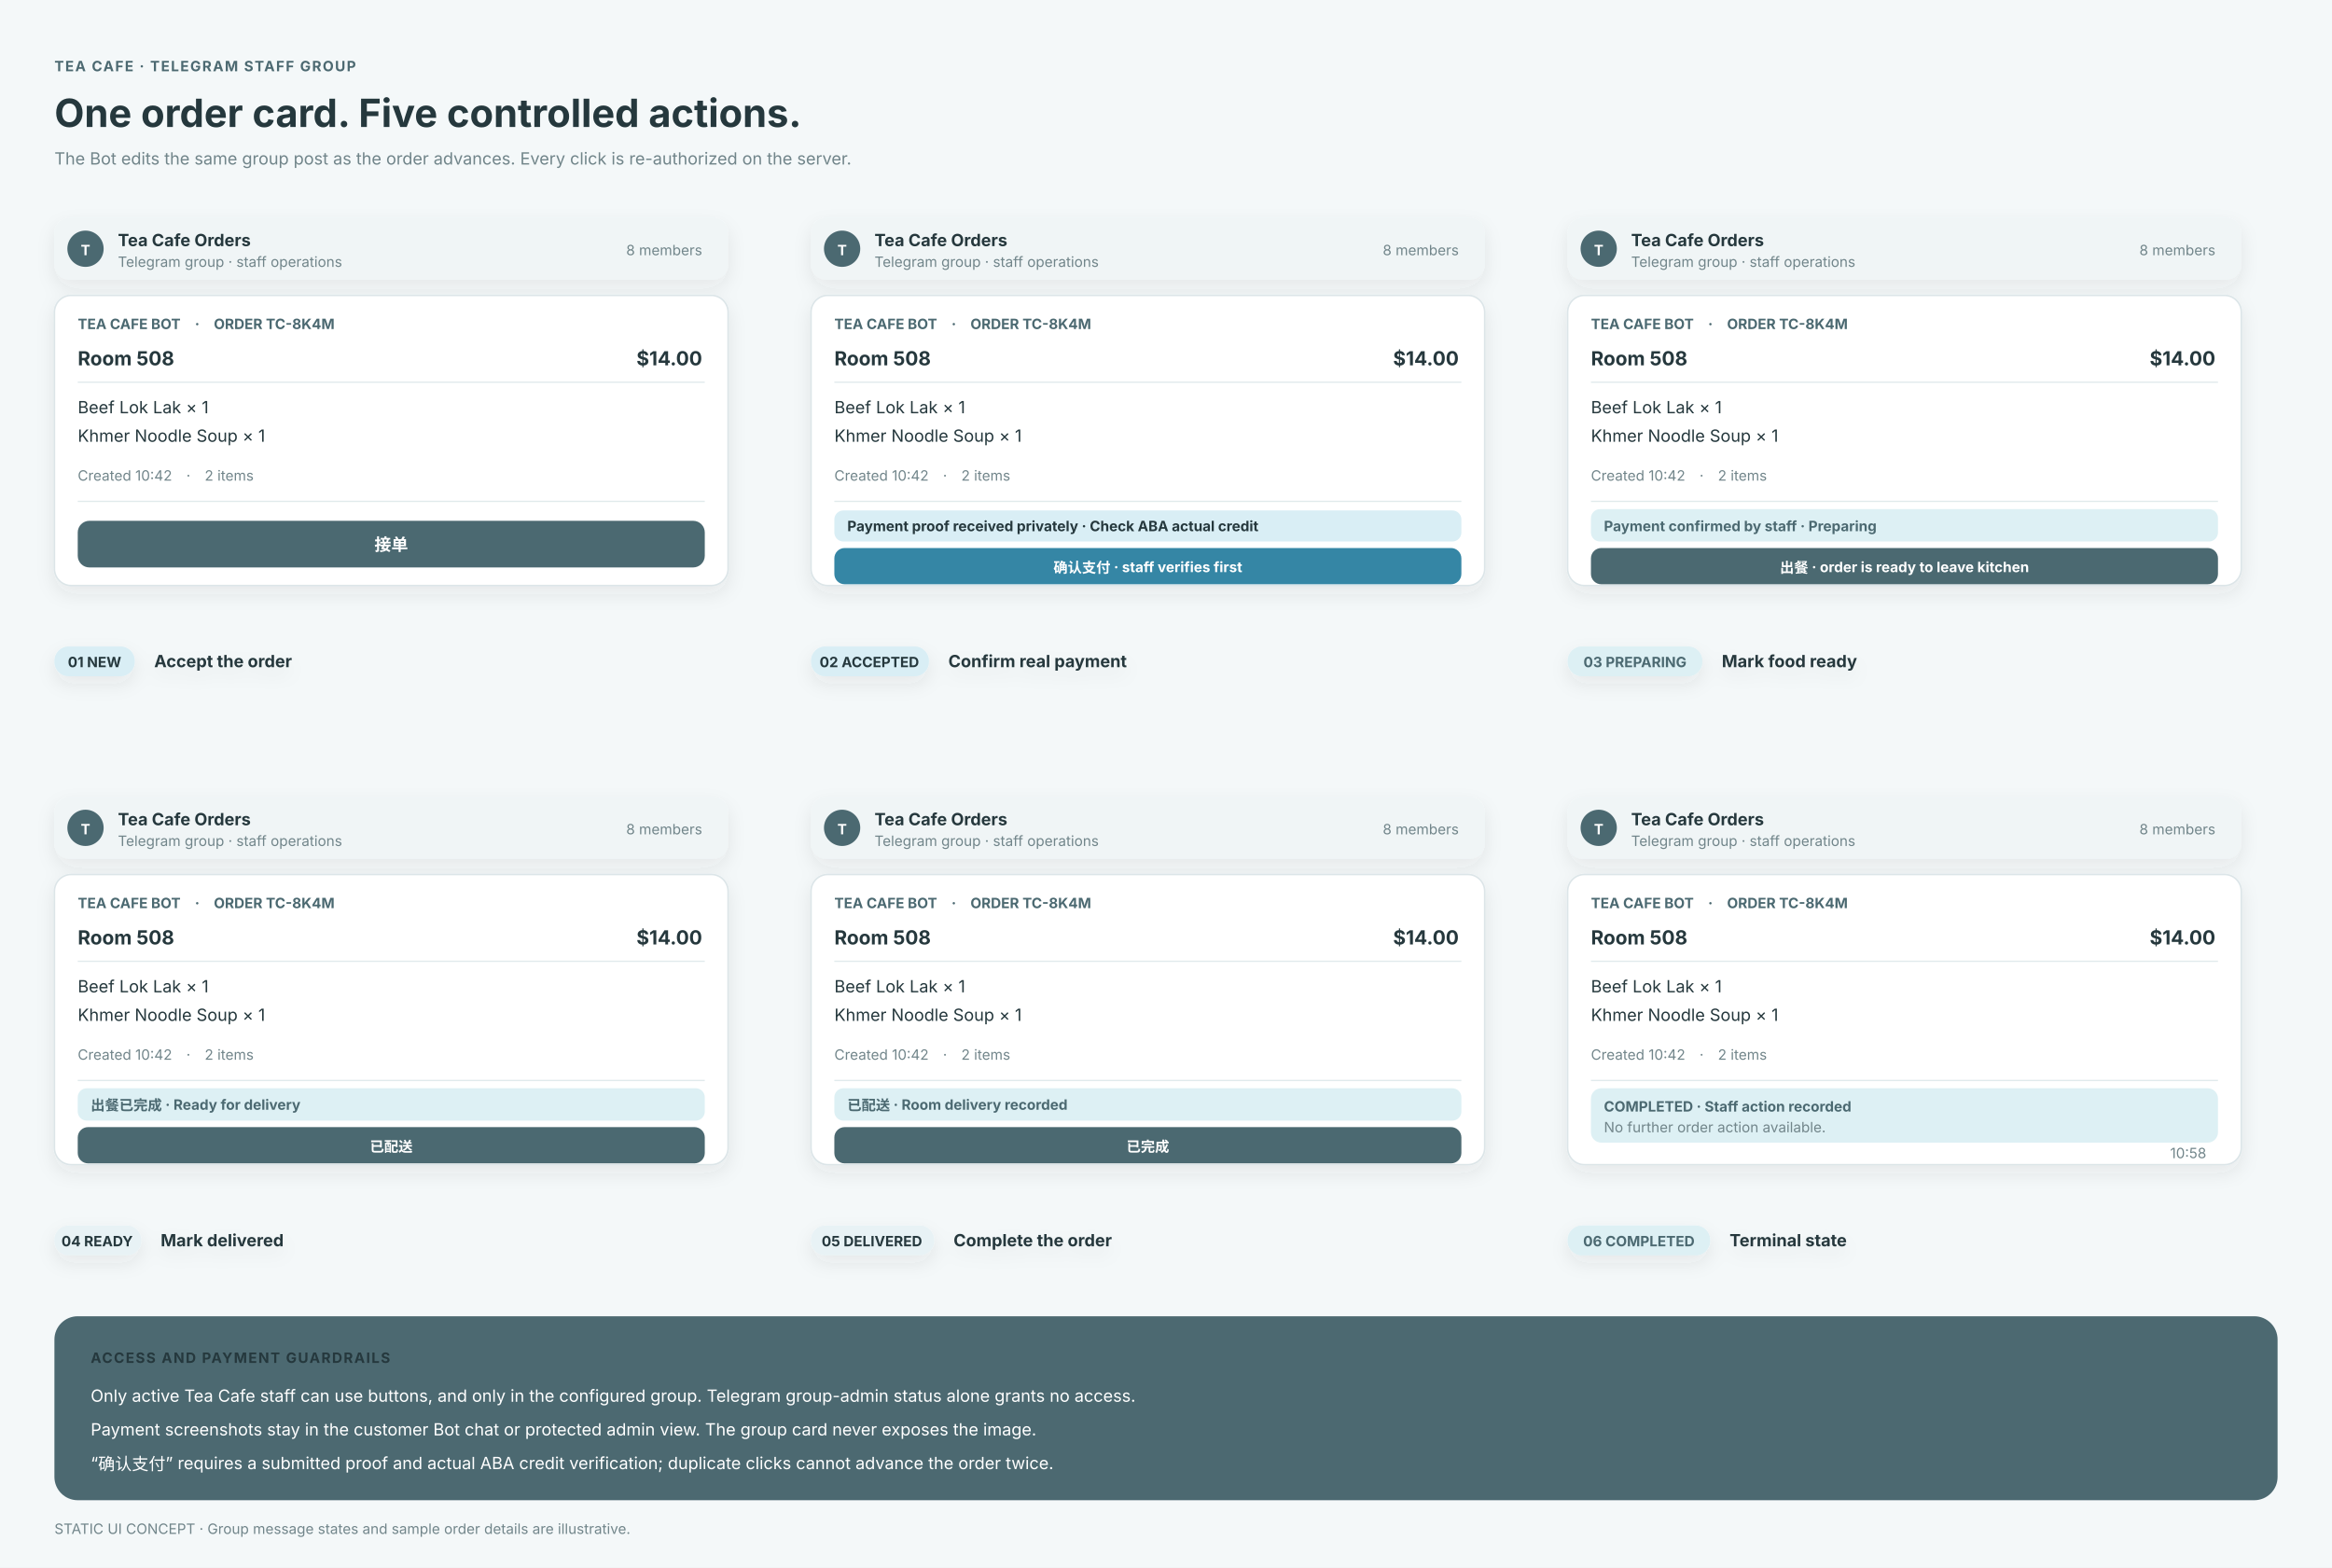
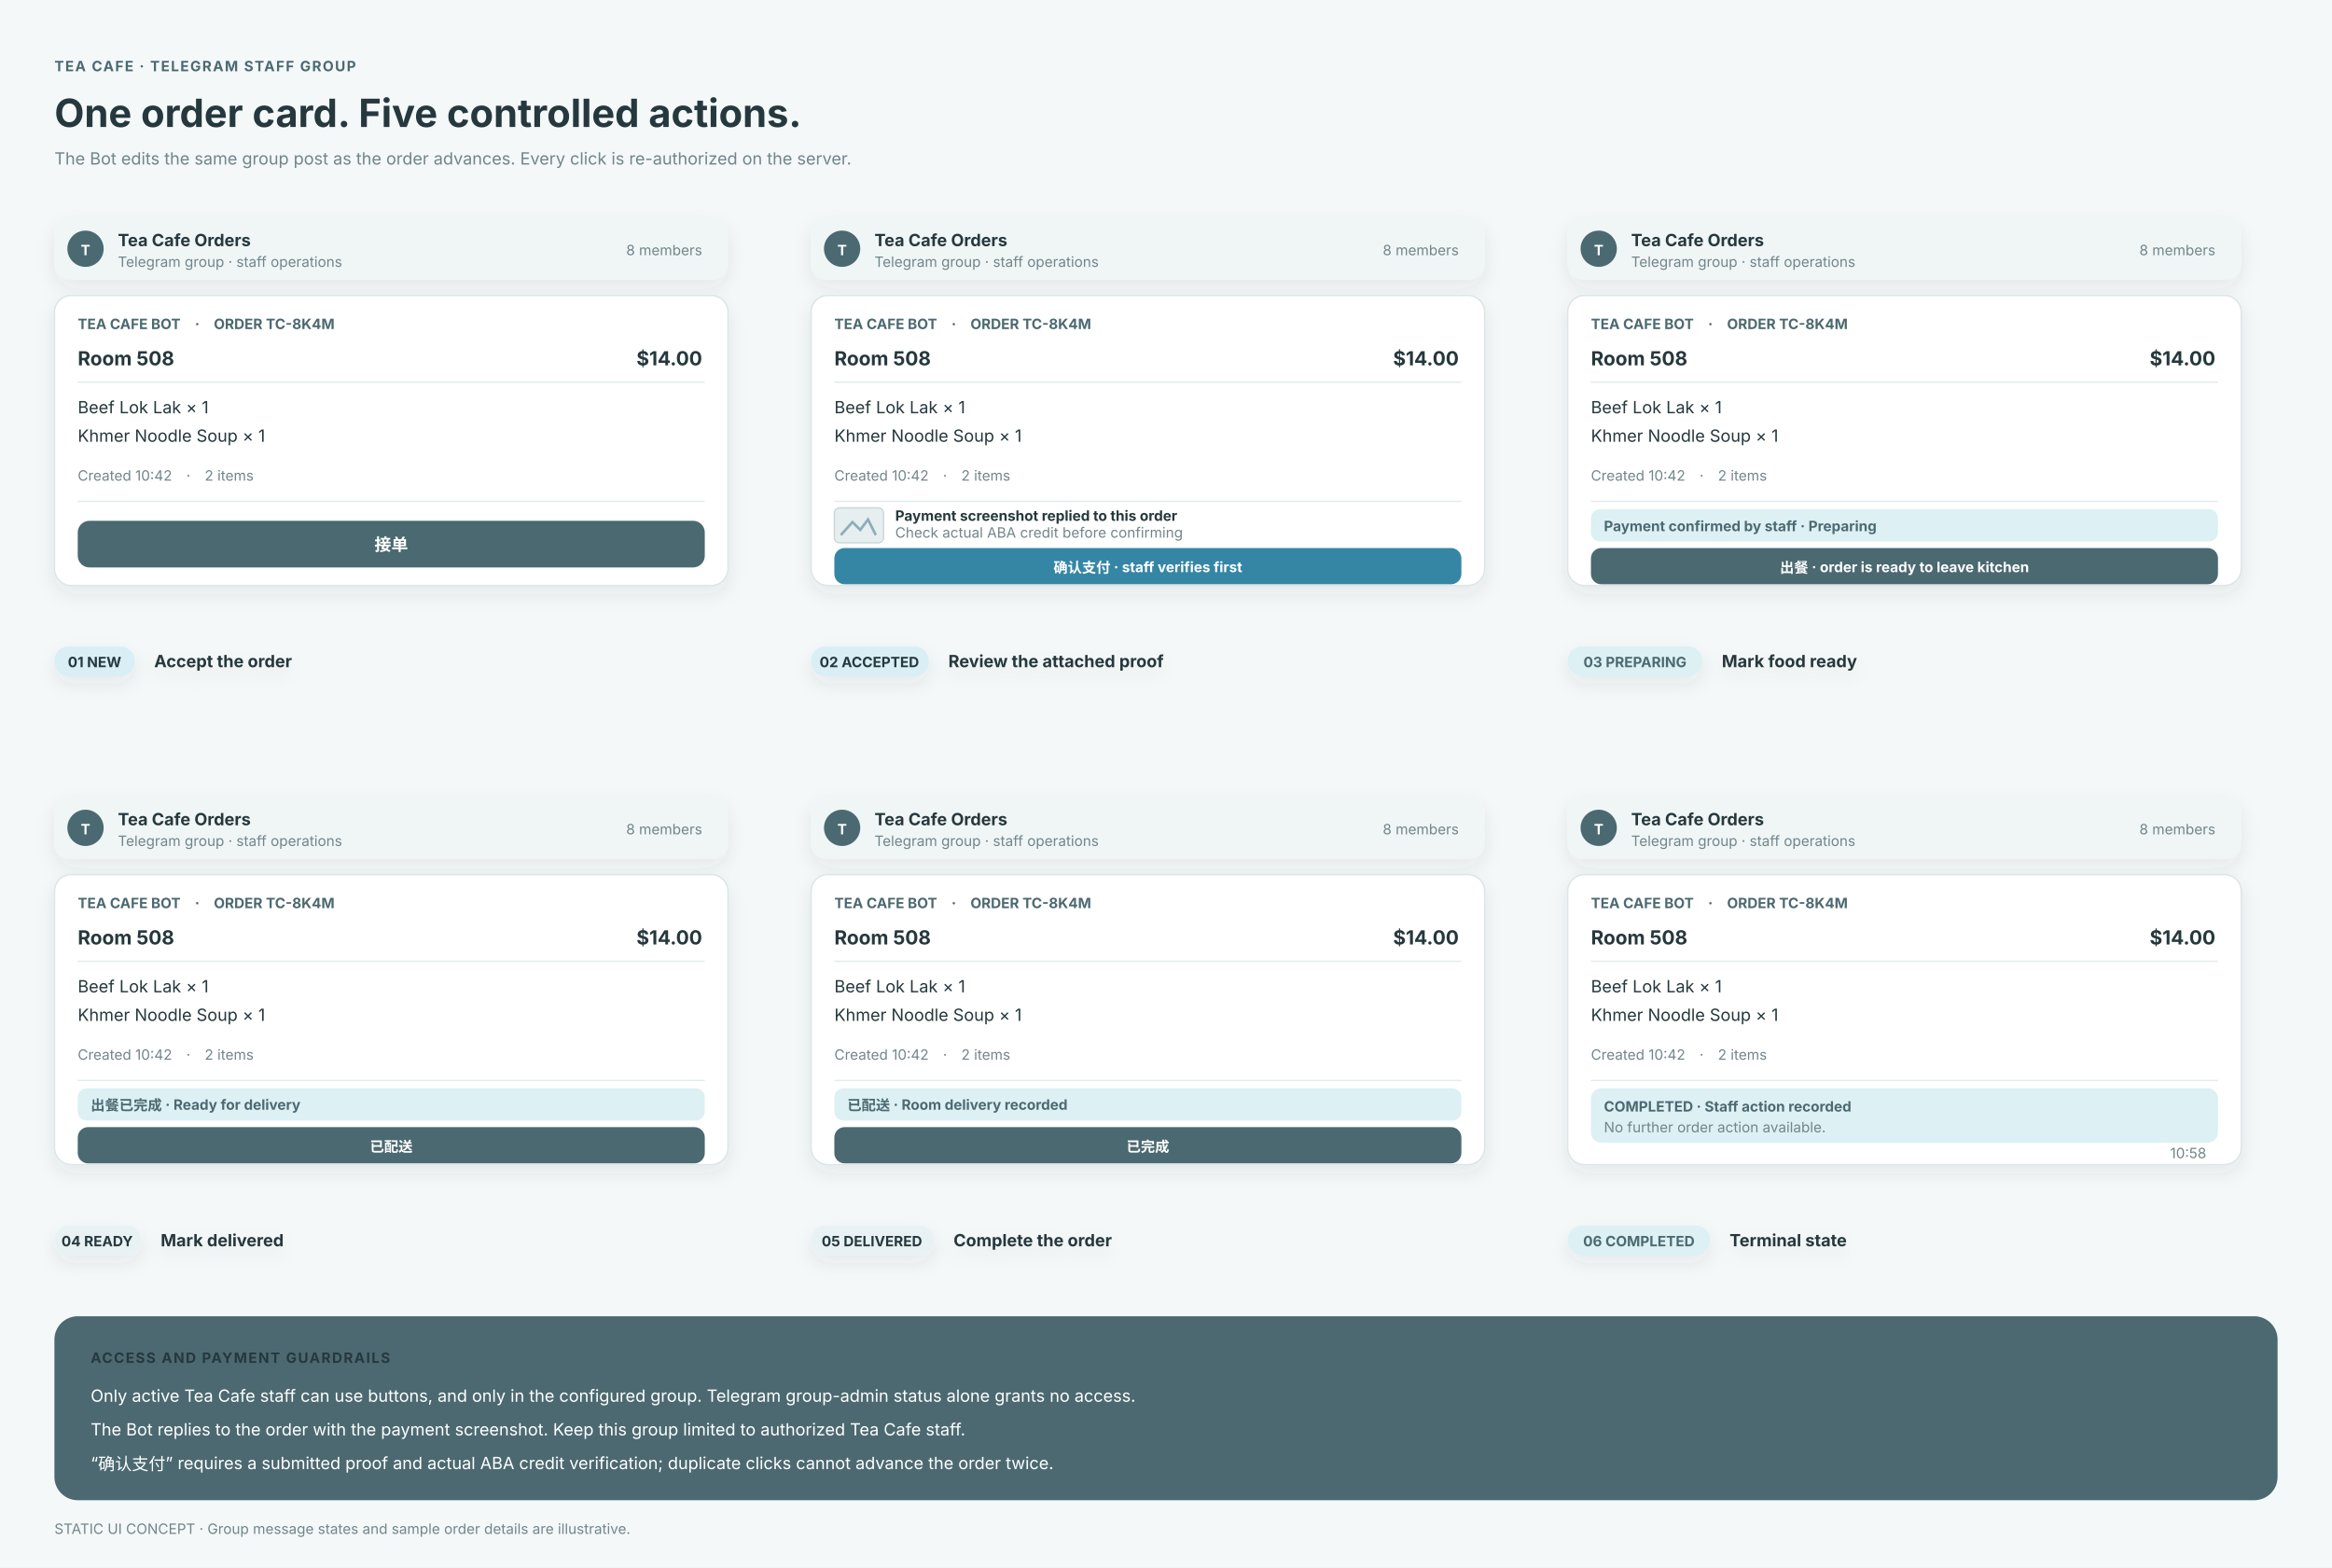
<svg xmlns="http://www.w3.org/2000/svg" width="1800" height="1210" viewBox="0 0 1800 1210" role="img" aria-labelledby="title desc">
  <defs>
    <style>
      text{font-family:Inter,"Segoe UI",Arial,sans-serif;fill:#25383D}.muted{fill:#71858A}.green{fill:#4C6971}.white{fill:#fff}.label{font-size:11px;font-weight:700;letter-spacing:1px}.tiny{font-size:11px}.small{font-size:13px}.body{font-size:15px}.title{font-size:30px;font-weight:700}.screen{fill:#fff;stroke:#DCE5E8;stroke-width:1.2}.divider{stroke:#E1EAEC;stroke-width:1}.state{fill:#D9EEF5}.success{fill:#DDF0F4}.blue{fill:#E8F2F5}.danger{fill:#F8E9E7}
    </style>
    <filter id="drop" x="-10%" y="-10%" width="120%" height="130%">
      <feDropShadow dx="0" dy="6" stdDeviation="7" flood-color="#354B51" flood-opacity=".08" />
    </filter>
    <g id="grouphead">
      <rect width="520" height="48" rx="12" fill="#F0F5F6" />
      <circle cx="24" cy="24" r="14" fill="#4C6971" />
      <text x="24" y="29" class="tiny white" text-anchor="middle" font-weight="700">T</text>
      <text x="49" y="22" class="small" font-weight="700">Tea Cafe Orders</text>
      <text x="49" y="38" class="tiny muted">Telegram group · staff operations</text>
      <text x="500" y="29" class="tiny muted" text-anchor="end">8 members</text>
    </g>
    <g id="ordercard">
      <rect width="520" height="224" rx="13" class="screen" />
      <text x="18" y="26" class="tiny green" font-weight="700">TEA CAFE BOT　·　ORDER TC-8K4M</text>
      <text x="18" y="54" class="body" font-weight="700">Room 508</text>
      <text x="500" y="54" class="body" text-anchor="end" font-weight="700">$14.00</text>
      <line x1="18" y1="67" x2="502" y2="67" class="divider" />
      <text x="18" y="91" class="small">Beef Lok Lak × 1</text>
      <text x="18" y="113" class="small">Khmer Noodle Soup × 1</text>
      <text x="18" y="143" class="tiny muted">Created 10:42　·　2 items</text>
      <line x1="18" y1="159" x2="502" y2="159" class="divider" />
    </g>
  </defs>
  <rect width="1800" height="1210" fill="#F4F8F9" />
  <text x="42" y="55" class="label green">TEA CAFE · TELEGRAM STAFF GROUP</text>
  <text x="42" y="98" class="title">One order card. Five controlled actions.</text>
  <text x="42" y="127" class="small muted">The Bot edits the same group post as the order advances. Every click is re-authorized on the server.</text>
  <g transform="translate(42 168)" filter="url(#drop)">
    <use href="#grouphead" />
    <g transform="translate(0 60)">
      <use href="#ordercard" />
      <rect x="18" y="174" width="484" height="36" rx="9" fill="#4C6971" />
      <text x="260" y="197" class="small white" text-anchor="middle" font-weight="700">接单</text>
    </g>
    <rect x="0" y="331" width="62" height="23" rx="11" class="state" />
    <text x="31" y="347" class="tiny" text-anchor="middle" font-weight="700">01 NEW</text>
    <text x="77" y="347" class="small" font-weight="700">Accept the order</text>
  </g>
  <g transform="translate(626 168)" filter="url(#drop)">
    <use href="#grouphead" />
    <g transform="translate(0 60)">
      <use href="#ordercard" />
-       <rect x="18" y="166" width="484" height="24" rx="7" fill="#D9EEF5" />
-       <text x="28" y="182" class="tiny" font-weight="700">Payment proof received privately · Check ABA actual credit</text>
+       <rect x="18" y="164" width="38" height="27" rx="4" fill="#E6EEF0" stroke="#C8D7DA" />
+       <path d="M23 185l9-10 6 6 6-8 6 12" fill="none" stroke="#8BAEB8" stroke-width="2" />
+       <text x="65" y="174" class="tiny" font-weight="700">Payment screenshot replied to this order</text>
+       <text x="65" y="187" class="tiny muted">Check actual ABA credit before confirming</text>
      <rect x="18" y="195" width="484" height="28" rx="8" fill="#3686A5" />
      <text x="260" y="214" class="tiny white" text-anchor="middle" font-weight="700">确认支付 · staff verifies first</text>
    </g>
    <rect x="0" y="331" width="91" height="23" rx="11" class="state" />
    <text x="45" y="347" class="tiny" text-anchor="middle" font-weight="700">02 ACCEPTED</text>
-     <text x="106" y="347" class="small" font-weight="700">Confirm real payment</text>
+     <text x="106" y="347" class="small" font-weight="700">Review the attached proof</text>
  </g>
  <g transform="translate(1210 168)" filter="url(#drop)">
    <use href="#grouphead" />
    <g transform="translate(0 60)">
      <use href="#ordercard" />
      <rect x="18" y="165" width="484" height="25" rx="7" fill="#DDF0F4" />
      <text x="28" y="182" class="tiny green" font-weight="700">Payment confirmed by staff · Preparing</text>
      <rect x="18" y="195" width="484" height="28" rx="8" fill="#4C6971" />
      <text x="260" y="214" class="tiny white" text-anchor="middle" font-weight="700">出餐 · order is ready to leave kitchen</text>
    </g>
    <rect x="0" y="331" width="104" height="23" rx="11" class="success" />
    <text x="52" y="347" class="tiny green" text-anchor="middle" font-weight="700">03 PREPARING</text>
    <text x="119" y="347" class="small" font-weight="700">Mark food ready</text>
  </g>
  <g transform="translate(42 615)" filter="url(#drop)">
    <use href="#grouphead" />
    <g transform="translate(0 60)">
      <use href="#ordercard" />
      <rect x="18" y="165" width="484" height="25" rx="7" fill="#DDF0F4" />
      <text x="28" y="182" class="tiny green" font-weight="700">出餐已完成 · Ready for delivery</text>
      <rect x="18" y="195" width="484" height="28" rx="8" fill="#4C6971" />
      <text x="260" y="214" class="tiny white" text-anchor="middle" font-weight="700">已配送</text>
    </g>
    <rect x="0" y="331" width="67" height="23" rx="11" class="blue" />
    <text x="33" y="347" class="tiny" text-anchor="middle" font-weight="700">04 READY</text>
    <text x="82" y="347" class="small" font-weight="700">Mark delivered</text>
  </g>
  <g transform="translate(626 615)" filter="url(#drop)">
    <use href="#grouphead" />
    <g transform="translate(0 60)">
      <use href="#ordercard" />
      <rect x="18" y="165" width="484" height="25" rx="7" fill="#DDF0F4" />
      <text x="28" y="182" class="tiny green" font-weight="700">已配送 · Room delivery recorded</text>
      <rect x="18" y="195" width="484" height="28" rx="8" fill="#4C6971" />
      <text x="260" y="214" class="tiny white" text-anchor="middle" font-weight="700">已完成</text>
    </g>
    <rect x="0" y="331" width="95" height="23" rx="11" class="blue" />
    <text x="47" y="347" class="tiny" text-anchor="middle" font-weight="700">05 DELIVERED</text>
    <text x="110" y="347" class="small" font-weight="700">Complete the order</text>
  </g>
  <g transform="translate(1210 615)" filter="url(#drop)">
    <use href="#grouphead" />
    <g transform="translate(0 60)">
      <use href="#ordercard" />
      <rect x="18" y="165" width="484" height="42" rx="8" fill="#DDF0F4" />
      <text x="28" y="183" class="tiny green" font-weight="700">COMPLETED · Staff action recorded</text>
      <text x="28" y="199" class="tiny muted">No further order action available.</text>
      <text x="493" y="219" class="tiny muted" text-anchor="end">10:58</text>
    </g>
    <rect x="0" y="331" width="110" height="23" rx="11" class="success" />
    <text x="55" y="347" class="tiny green" text-anchor="middle" font-weight="700">06 COMPLETED</text>
    <text x="125" y="347" class="small" font-weight="700">Terminal state</text>
  </g>
  <rect x="42" y="1016" width="1716" height="142" rx="18" fill="#4C6971" />
  <text x="70" y="1052" class="label" fill="#E2F1F5">ACCESS AND PAYMENT GUARDRAILS</text>
  <text x="70" y="1082" class="small white">Only active Tea Cafe staff can use buttons, and only in the configured group. Telegram group-admin status alone grants no access.</text>
-   <text x="70" y="1108" class="small white">Payment screenshots stay in the customer Bot chat or protected admin view. The group card never exposes the image.</text>
+   <text x="70" y="1108" class="small white">The Bot replies to the order with the payment screenshot. Keep this group limited to authorized Tea Cafe staff.</text>
  <text x="70" y="1134" class="small white">“确认支付” requires a submitted proof and actual ABA credit verification; duplicate clicks cannot advance the order twice.</text>
  <text x="42" y="1184" class="tiny muted">STATIC UI CONCEPT · Group message states and sample order details are illustrative.</text>
</svg>
